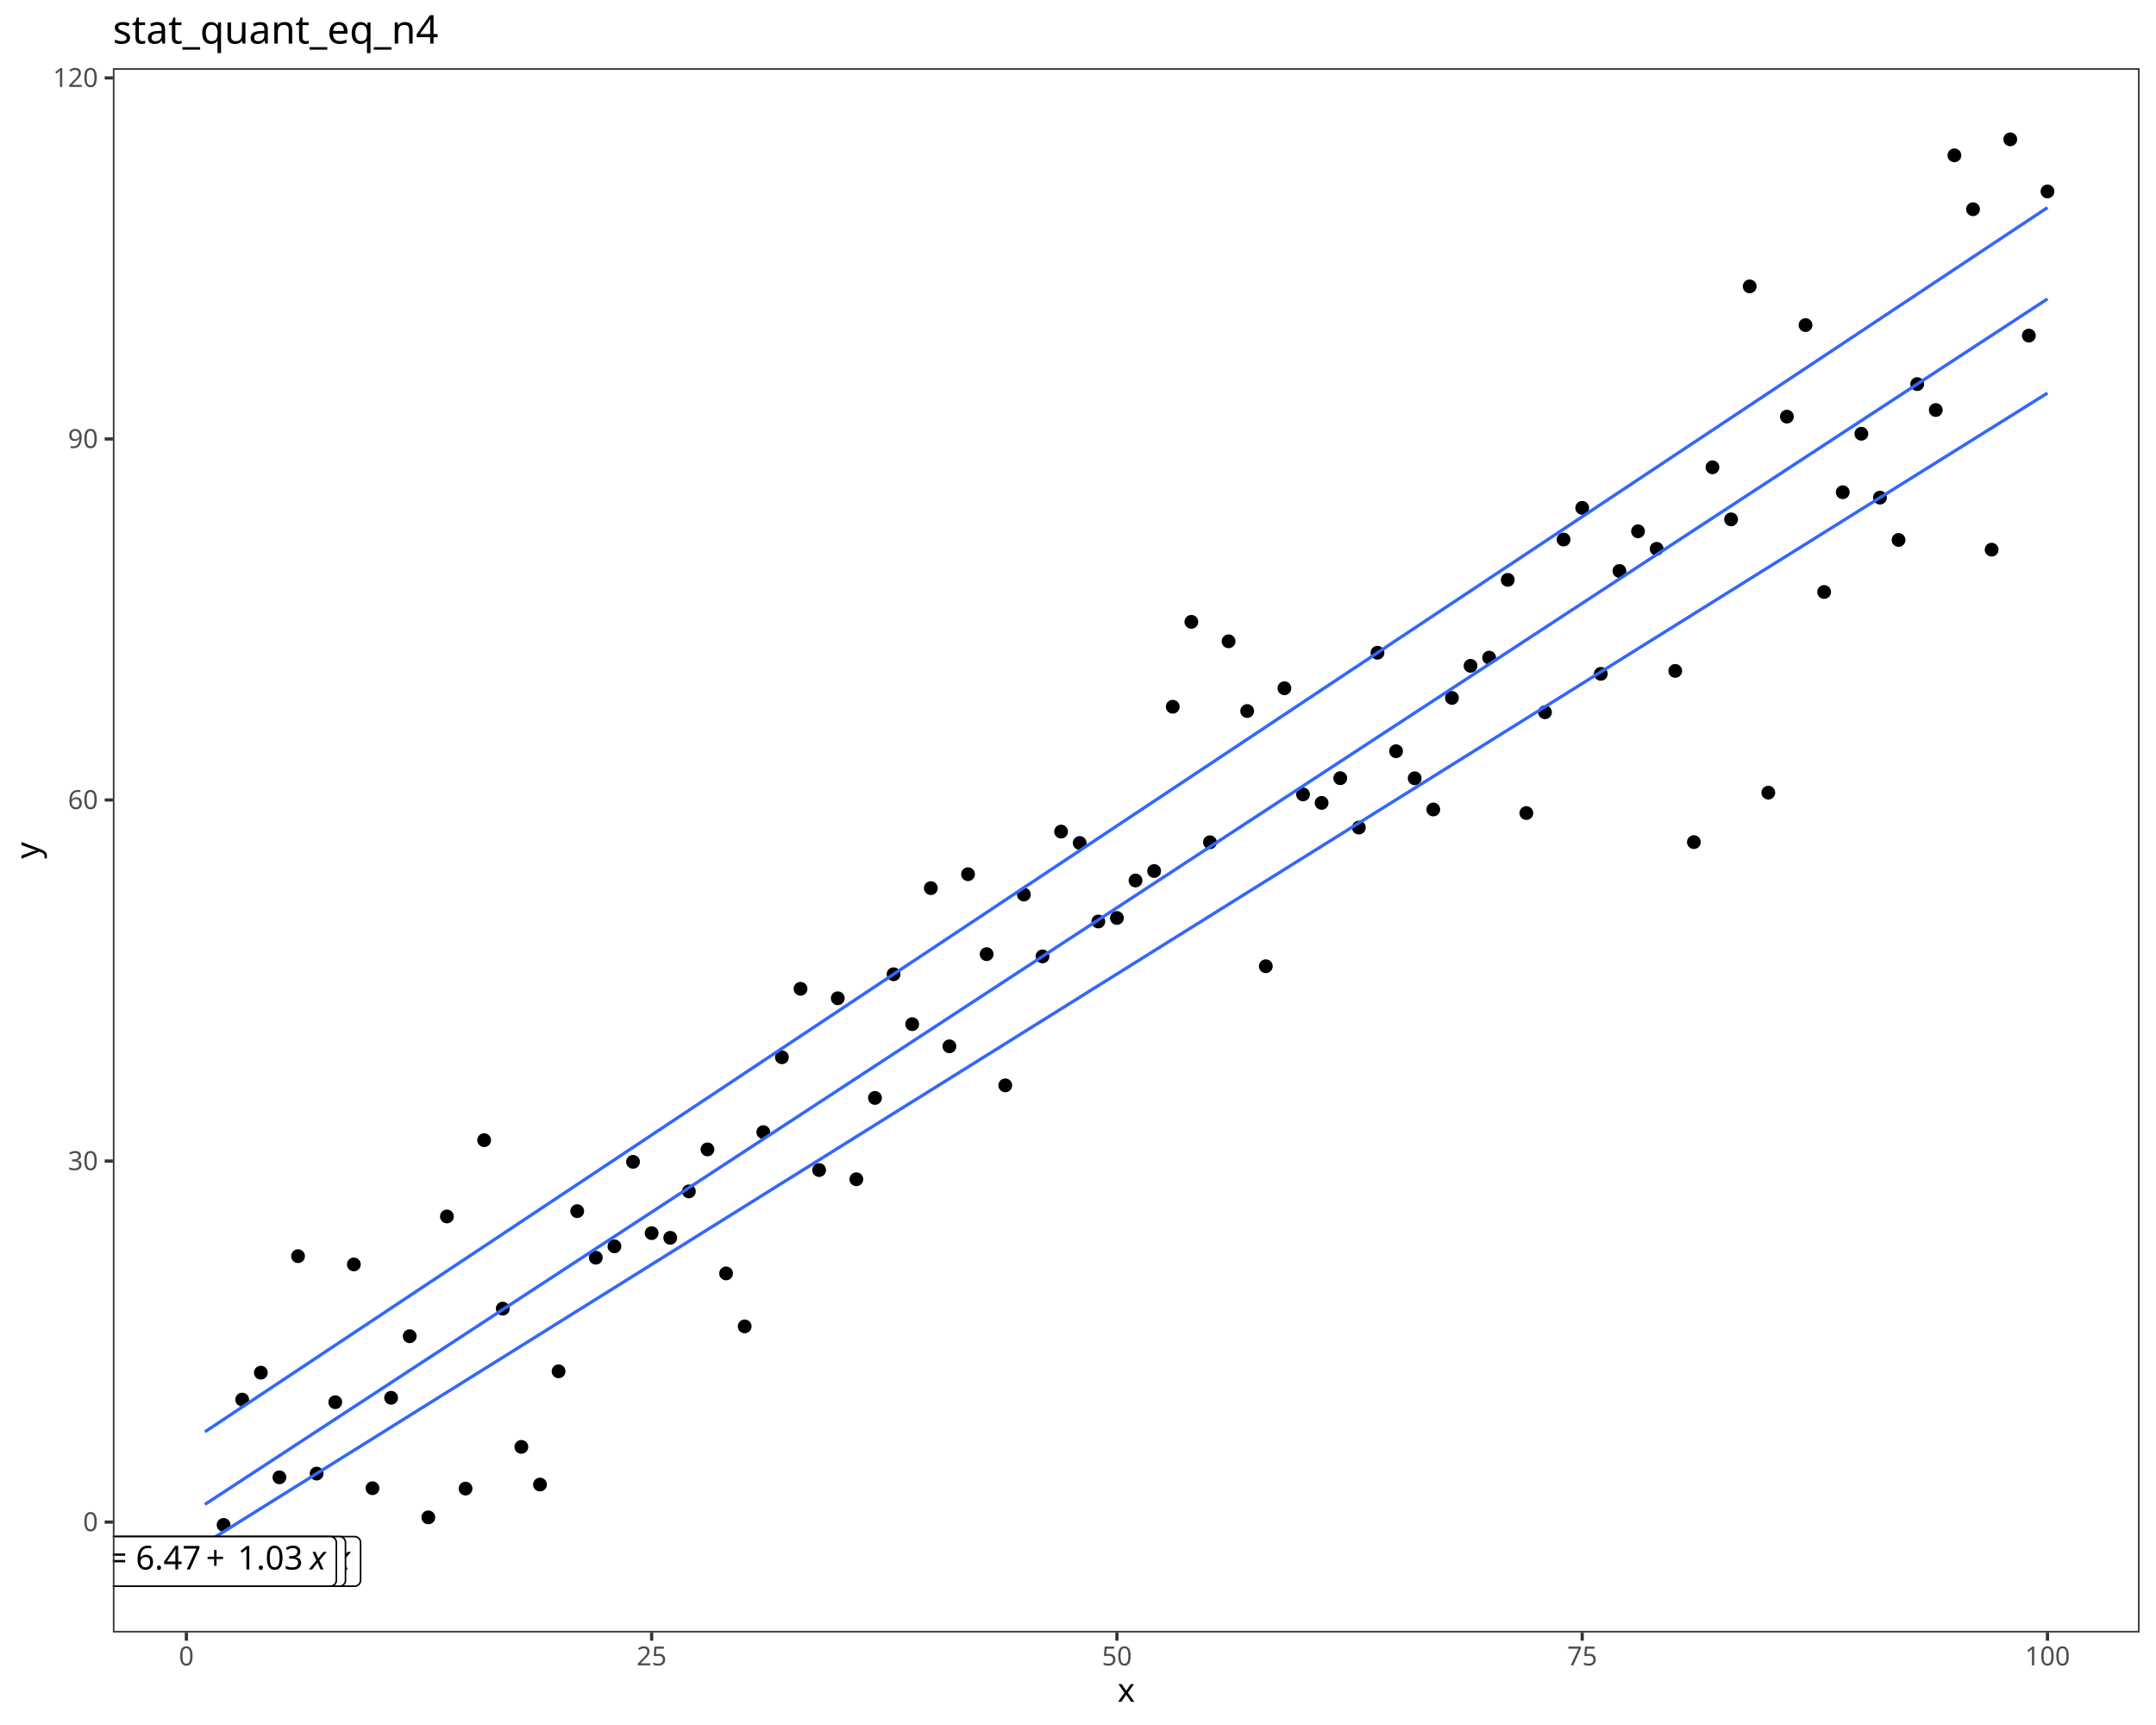
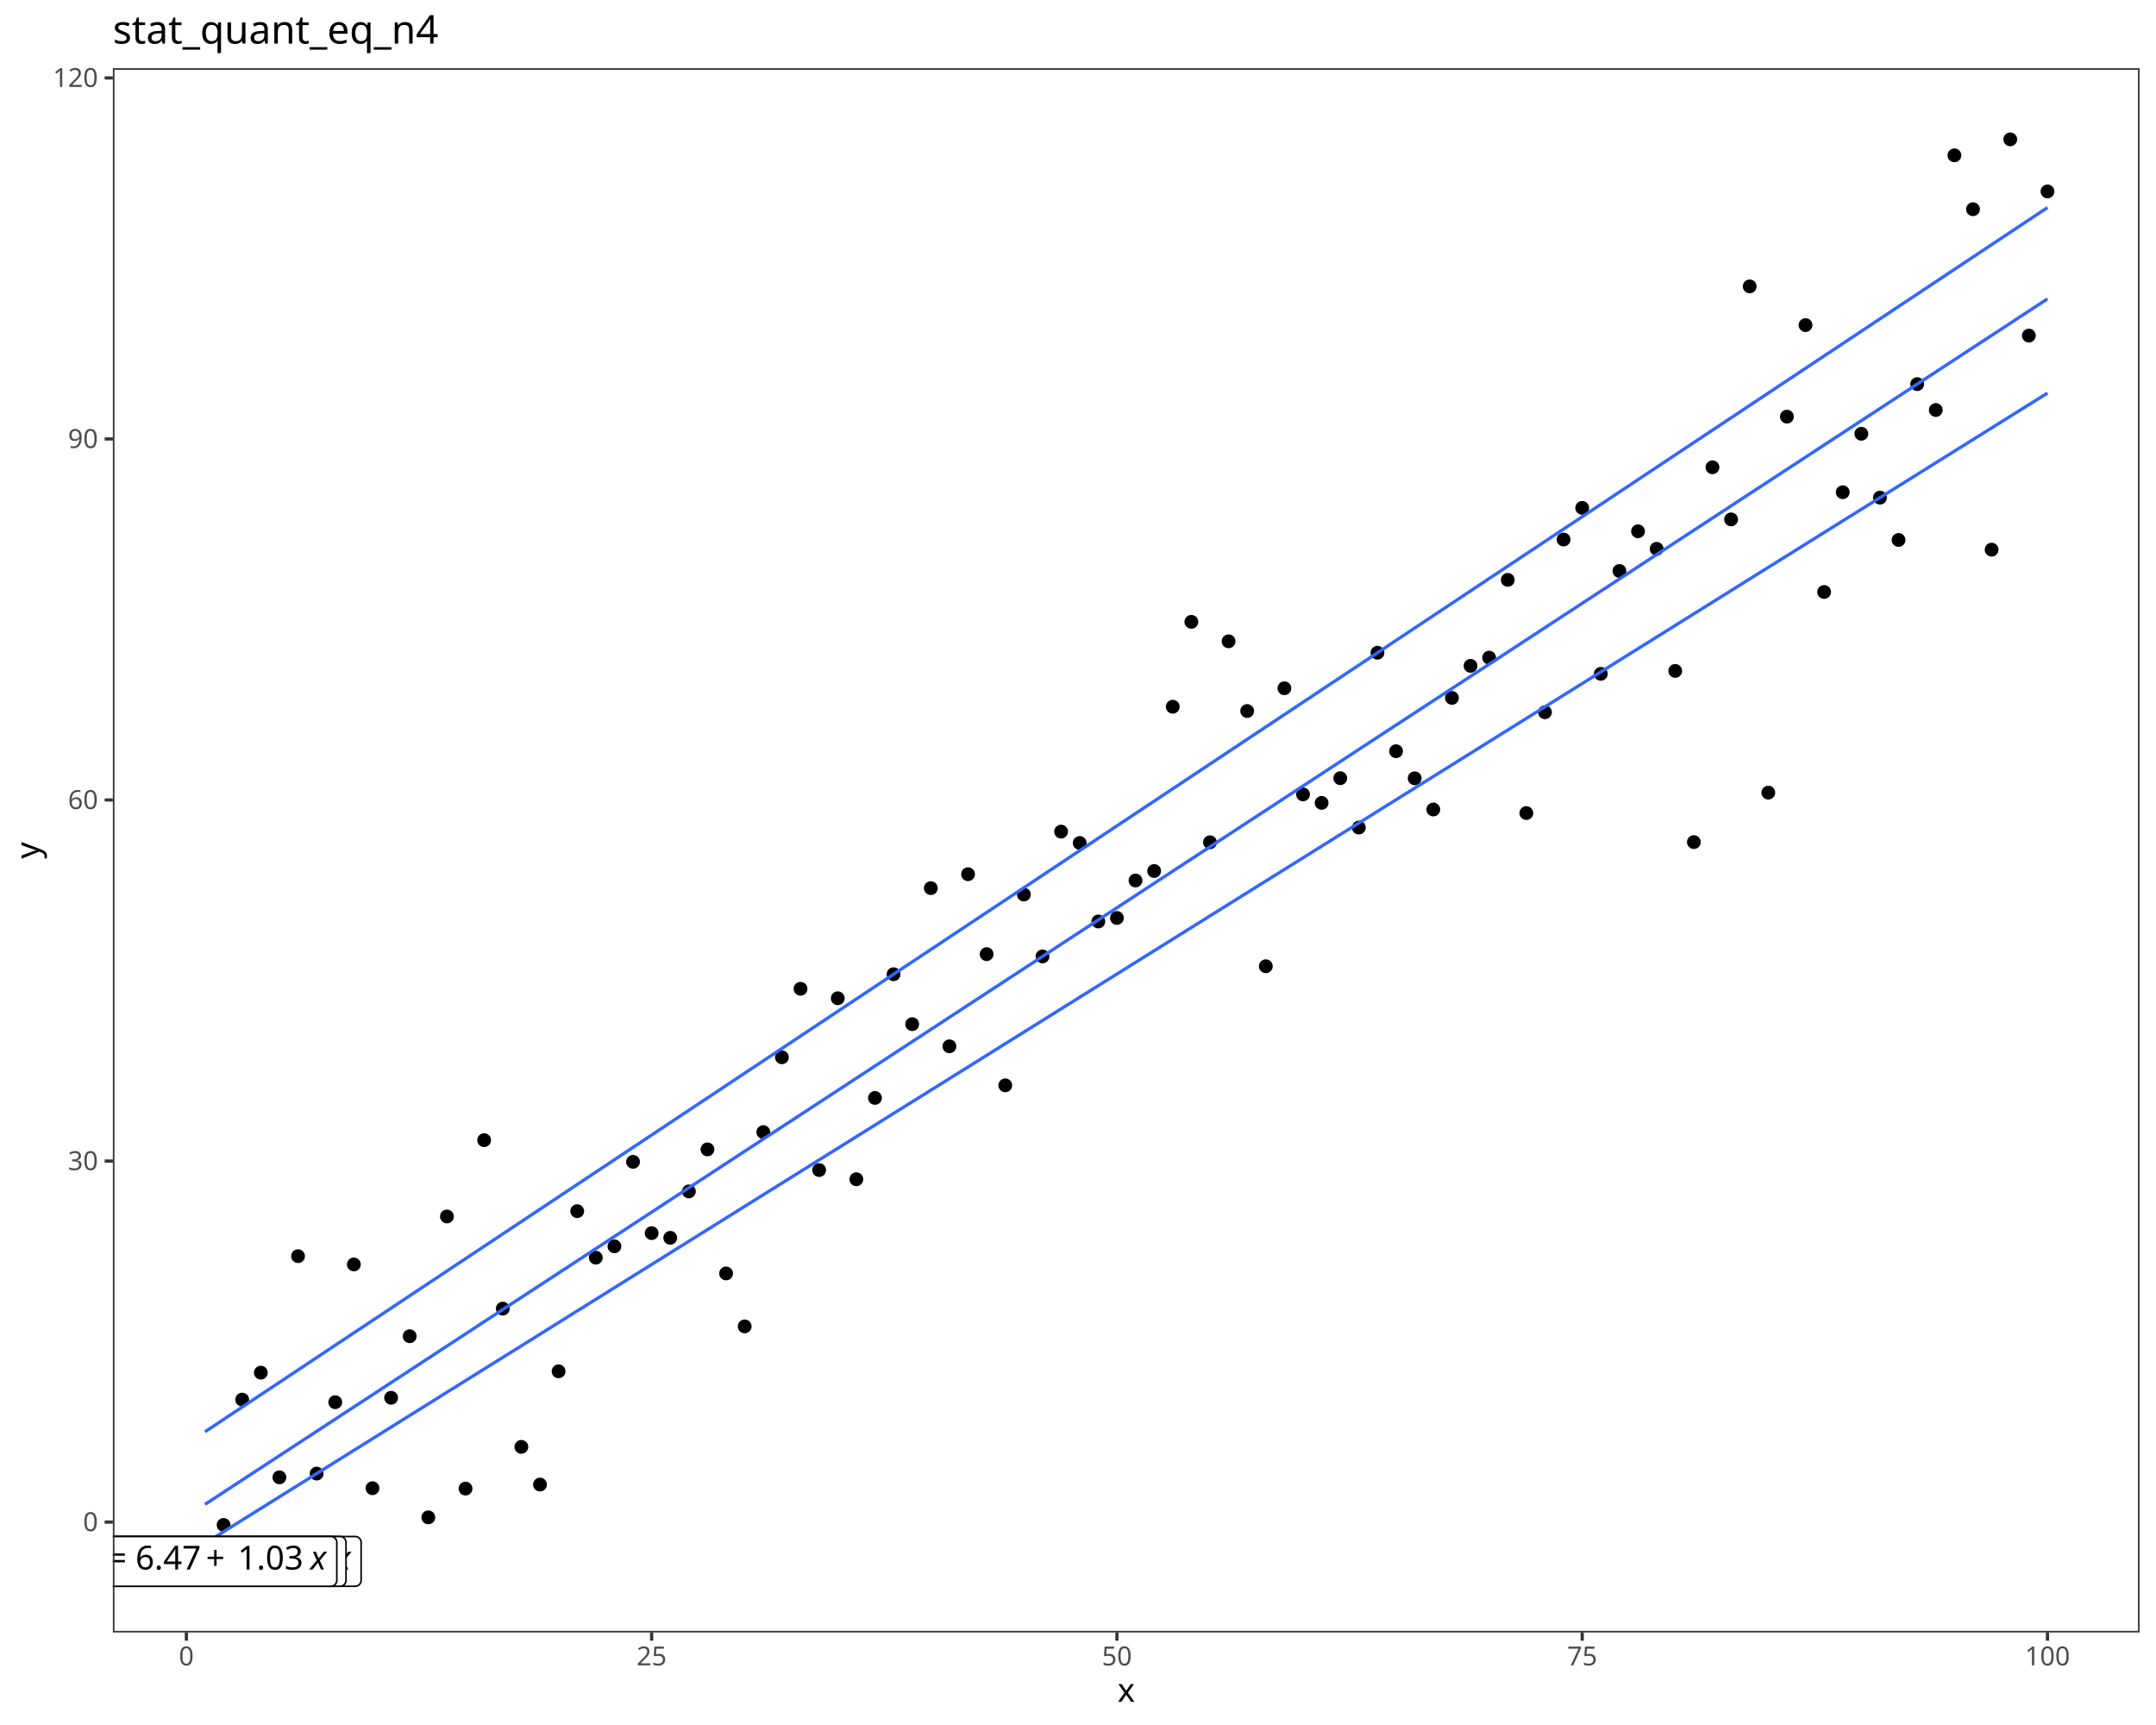
<svg xmlns="http://www.w3.org/2000/svg" class="svglite" data-engine-version="2.0" width="720.00pt" height="576.00pt" viewBox="0 0 720.00 576.00">
  <defs>
    <style type="text/css">
    .svglite line, .svglite polyline, .svglite polygon, .svglite path, .svglite rect, .svglite circle {
      fill: none;
      stroke: #000000;
      stroke-linecap: round;
      stroke-linejoin: round;
      stroke-miterlimit: 10.00;
    }
  </style>
  </defs>
  <rect width="100%" height="100%" style="stroke: none; fill: #FFFFFF;" />
  <defs>
    <clipPath id="cpMC4wMHw3MjAuMDB8MC4wMHw1NzYuMDA=">
      <rect x="0.00" y="0.00" width="720.00" height="576.00" />
    </clipPath>
  </defs>
  <g clip-path="url(#cpMC4wMHw3MjAuMDB8MC4wMHw1NzYuMDA=)">
    <rect x="0.00" y="0.00" width="720.00" height="576.00" style="stroke-width: 1.07; stroke: #FFFFFF; fill: #FFFFFF;" />
  </g>
  <defs>
    <clipPath id="cpMzcuNjl8NzE0LjUyfDIyLjc4fDU0NS4xMQ==">
      <rect x="37.69" y="22.78" width="676.83" height="522.33" />
    </clipPath>
  </defs>
  <g clip-path="url(#cpMzcuNjl8NzE0LjUyfDIyLjc4fDU0NS4xMQ==)">
    <rect x="37.69" y="22.78" width="676.83" height="522.33" style="stroke-width: 1.07; stroke: none; fill: #FFFFFF;" />
    <circle cx="68.45" cy="521.37" r="1.95" style="stroke-width: 0.71; fill: #000000;" />
    <circle cx="74.67" cy="509.19" r="1.95" style="stroke-width: 0.71; fill: #000000;" />
    <circle cx="80.88" cy="467.35" r="1.95" style="stroke-width: 0.71; fill: #000000;" />
    <circle cx="87.10" cy="458.35" r="1.95" style="stroke-width: 0.71; fill: #000000;" />
    <circle cx="93.31" cy="493.30" r="1.95" style="stroke-width: 0.71; fill: #000000;" />
    <circle cx="99.53" cy="419.45" r="1.95" style="stroke-width: 0.71; fill: #000000;" />
    <circle cx="105.74" cy="492.05" r="1.95" style="stroke-width: 0.71; fill: #000000;" />
    <circle cx="111.96" cy="468.21" r="1.95" style="stroke-width: 0.71; fill: #000000;" />
    <circle cx="118.17" cy="422.21" r="1.95" style="stroke-width: 0.71; fill: #000000;" />
    <circle cx="124.39" cy="496.93" r="1.95" style="stroke-width: 0.71; fill: #000000;" />
    <circle cx="130.61" cy="466.74" r="1.95" style="stroke-width: 0.71; fill: #000000;" />
    <circle cx="136.82" cy="446.18" r="1.95" style="stroke-width: 0.71; fill: #000000;" />
    <circle cx="143.04" cy="506.67" r="1.95" style="stroke-width: 0.71; fill: #000000;" />
    <circle cx="149.25" cy="406.19" r="1.95" style="stroke-width: 0.71; fill: #000000;" />
    <circle cx="155.47" cy="497.06" r="1.95" style="stroke-width: 0.71; fill: #000000;" />
    <circle cx="161.68" cy="380.72" r="1.95" style="stroke-width: 0.71; fill: #000000;" />
    <circle cx="167.90" cy="436.97" r="1.95" style="stroke-width: 0.71; fill: #000000;" />
    <circle cx="174.11" cy="483.13" r="1.95" style="stroke-width: 0.71; fill: #000000;" />
    <circle cx="180.33" cy="495.71" r="1.95" style="stroke-width: 0.71; fill: #000000;" />
    <circle cx="186.54" cy="457.90" r="1.95" style="stroke-width: 0.71; fill: #000000;" />
    <circle cx="192.76" cy="404.42" r="1.95" style="stroke-width: 0.71; fill: #000000;" />
    <circle cx="198.97" cy="419.95" r="1.95" style="stroke-width: 0.71; fill: #000000;" />
    <circle cx="205.19" cy="416.17" r="1.95" style="stroke-width: 0.71; fill: #000000;" />
    <circle cx="211.40" cy="387.95" r="1.95" style="stroke-width: 0.71; fill: #000000;" />
    <circle cx="217.62" cy="411.76" r="1.95" style="stroke-width: 0.71; fill: #000000;" />
    <circle cx="223.83" cy="413.32" r="1.95" style="stroke-width: 0.71; fill: #000000;" />
    <circle cx="230.05" cy="397.82" r="1.95" style="stroke-width: 0.71; fill: #000000;" />
    <circle cx="236.26" cy="383.80" r="1.95" style="stroke-width: 0.71; fill: #000000;" />
    <circle cx="242.48" cy="425.21" r="1.95" style="stroke-width: 0.71; fill: #000000;" />
    <circle cx="248.69" cy="442.90" r="1.95" style="stroke-width: 0.71; fill: #000000;" />
    <circle cx="254.91" cy="378.03" r="1.95" style="stroke-width: 0.71; fill: #000000;" />
    <circle cx="261.12" cy="353.04" r="1.95" style="stroke-width: 0.71; fill: #000000;" />
    <circle cx="267.34" cy="330.17" r="1.95" style="stroke-width: 0.71; fill: #000000;" />
    <circle cx="273.55" cy="390.70" r="1.95" style="stroke-width: 0.71; fill: #000000;" />
    <circle cx="279.77" cy="333.33" r="1.95" style="stroke-width: 0.71; fill: #000000;" />
    <circle cx="285.98" cy="393.77" r="1.95" style="stroke-width: 0.71; fill: #000000;" />
    <circle cx="292.20" cy="366.61" r="1.95" style="stroke-width: 0.71; fill: #000000;" />
    <circle cx="298.41" cy="325.31" r="1.95" style="stroke-width: 0.71; fill: #000000;" />
    <circle cx="304.63" cy="341.98" r="1.95" style="stroke-width: 0.71; fill: #000000;" />
    <circle cx="310.85" cy="296.56" r="1.95" style="stroke-width: 0.71; fill: #000000;" />
    <circle cx="317.06" cy="349.38" r="1.95" style="stroke-width: 0.71; fill: #000000;" />
    <circle cx="323.28" cy="291.91" r="1.95" style="stroke-width: 0.71; fill: #000000;" />
    <circle cx="329.49" cy="318.60" r="1.95" style="stroke-width: 0.71; fill: #000000;" />
    <circle cx="335.71" cy="362.41" r="1.95" style="stroke-width: 0.71; fill: #000000;" />
    <circle cx="341.92" cy="298.69" r="1.95" style="stroke-width: 0.71; fill: #000000;" />
    <circle cx="348.14" cy="319.36" r="1.95" style="stroke-width: 0.71; fill: #000000;" />
    <circle cx="354.35" cy="277.68" r="1.95" style="stroke-width: 0.71; fill: #000000;" />
    <circle cx="360.57" cy="281.49" r="1.95" style="stroke-width: 0.71; fill: #000000;" />
    <circle cx="366.78" cy="307.70" r="1.95" style="stroke-width: 0.71; fill: #000000;" />
    <circle cx="373.00" cy="306.52" r="1.95" style="stroke-width: 0.71; fill: #000000;" />
    <circle cx="379.21" cy="294.01" r="1.95" style="stroke-width: 0.71; fill: #000000;" />
    <circle cx="385.43" cy="290.84" r="1.95" style="stroke-width: 0.71; fill: #000000;" />
    <circle cx="391.64" cy="235.99" r="1.95" style="stroke-width: 0.71; fill: #000000;" />
    <circle cx="397.86" cy="207.64" r="1.95" style="stroke-width: 0.71; fill: #000000;" />
    <circle cx="404.07" cy="281.25" r="1.95" style="stroke-width: 0.71; fill: #000000;" />
    <circle cx="410.29" cy="214.14" r="1.95" style="stroke-width: 0.71; fill: #000000;" />
    <circle cx="416.50" cy="237.42" r="1.95" style="stroke-width: 0.71; fill: #000000;" />
    <circle cx="422.72" cy="322.64" r="1.95" style="stroke-width: 0.71; fill: #000000;" />
    <circle cx="428.93" cy="229.81" r="1.95" style="stroke-width: 0.71; fill: #000000;" />
    <circle cx="435.15" cy="265.26" r="1.95" style="stroke-width: 0.71; fill: #000000;" />
    <circle cx="441.36" cy="268.10" r="1.95" style="stroke-width: 0.71; fill: #000000;" />
    <circle cx="447.58" cy="259.85" r="1.95" style="stroke-width: 0.71; fill: #000000;" />
    <circle cx="453.79" cy="276.34" r="1.95" style="stroke-width: 0.71; fill: #000000;" />
    <circle cx="460.01" cy="217.96" r="1.95" style="stroke-width: 0.71; fill: #000000;" />
    <circle cx="466.22" cy="250.84" r="1.95" style="stroke-width: 0.71; fill: #000000;" />
    <circle cx="472.44" cy="259.88" r="1.95" style="stroke-width: 0.71; fill: #000000;" />
    <circle cx="478.65" cy="270.30" r="1.95" style="stroke-width: 0.71; fill: #000000;" />
    <circle cx="484.87" cy="233.04" r="1.95" style="stroke-width: 0.71; fill: #000000;" />
    <circle cx="491.09" cy="222.33" r="1.95" style="stroke-width: 0.71; fill: #000000;" />
    <circle cx="497.30" cy="219.59" r="1.95" style="stroke-width: 0.71; fill: #000000;" />
    <circle cx="503.52" cy="193.62" r="1.95" style="stroke-width: 0.71; fill: #000000;" />
    <circle cx="509.73" cy="271.49" r="1.95" style="stroke-width: 0.71; fill: #000000;" />
    <circle cx="515.95" cy="237.83" r="1.95" style="stroke-width: 0.71; fill: #000000;" />
    <circle cx="522.16" cy="180.16" r="1.95" style="stroke-width: 0.71; fill: #000000;" />
    <circle cx="528.38" cy="169.59" r="1.95" style="stroke-width: 0.71; fill: #000000;" />
    <circle cx="534.59" cy="225.00" r="1.95" style="stroke-width: 0.71; fill: #000000;" />
    <circle cx="540.81" cy="190.66" r="1.95" style="stroke-width: 0.71; fill: #000000;" />
    <circle cx="547.02" cy="177.41" r="1.95" style="stroke-width: 0.71; fill: #000000;" />
    <circle cx="553.24" cy="183.26" r="1.95" style="stroke-width: 0.71; fill: #000000;" />
    <circle cx="559.45" cy="224.02" r="1.95" style="stroke-width: 0.71; fill: #000000;" />
    <circle cx="565.67" cy="281.19" r="1.95" style="stroke-width: 0.71; fill: #000000;" />
    <circle cx="571.88" cy="156.03" r="1.95" style="stroke-width: 0.71; fill: #000000;" />
    <circle cx="578.10" cy="173.43" r="1.95" style="stroke-width: 0.71; fill: #000000;" />
    <circle cx="584.31" cy="95.63" r="1.95" style="stroke-width: 0.71; fill: #000000;" />
    <circle cx="590.53" cy="264.68" r="1.95" style="stroke-width: 0.71; fill: #000000;" />
    <circle cx="596.74" cy="139.12" r="1.95" style="stroke-width: 0.71; fill: #000000;" />
    <circle cx="602.96" cy="108.55" r="1.95" style="stroke-width: 0.71; fill: #000000;" />
    <circle cx="609.17" cy="197.67" r="1.95" style="stroke-width: 0.71; fill: #000000;" />
    <circle cx="615.39" cy="164.36" r="1.95" style="stroke-width: 0.71; fill: #000000;" />
    <circle cx="621.60" cy="144.84" r="1.95" style="stroke-width: 0.71; fill: #000000;" />
    <circle cx="627.82" cy="166.17" r="1.95" style="stroke-width: 0.71; fill: #000000;" />
    <circle cx="634.03" cy="180.30" r="1.95" style="stroke-width: 0.71; fill: #000000;" />
    <circle cx="640.25" cy="128.26" r="1.95" style="stroke-width: 0.71; fill: #000000;" />
    <circle cx="646.46" cy="136.91" r="1.95" style="stroke-width: 0.71; fill: #000000;" />
    <circle cx="652.68" cy="51.87" r="1.95" style="stroke-width: 0.71; fill: #000000;" />
    <circle cx="658.89" cy="69.86" r="1.95" style="stroke-width: 0.71; fill: #000000;" />
    <circle cx="665.11" cy="183.54" r="1.95" style="stroke-width: 0.71; fill: #000000;" />
    <circle cx="671.33" cy="46.53" r="1.95" style="stroke-width: 0.71; fill: #000000;" />
    <circle cx="677.54" cy="112.06" r="1.95" style="stroke-width: 0.71; fill: #000000;" />
    <circle cx="683.76" cy="63.92" r="1.95" style="stroke-width: 0.71; fill: #000000;" />
    <polyline points="68.45,515.33 74.67,511.45 80.88,507.57 87.10,503.69 93.31,499.81 99.53,495.93 105.74,492.05 111.96,488.17 118.17,484.29 124.39,480.41 130.61,476.53 136.82,472.65 143.04,468.77 149.25,464.89 155.47,461.01 161.68,457.13 167.90,453.26 174.11,449.38 180.33,445.50 186.54,441.62 192.76,437.74 198.97,433.86 205.19,429.98 211.40,426.10 217.62,422.22 223.83,418.34 230.05,414.46 236.26,410.58 242.48,406.70 248.69,402.82 254.91,398.94 261.12,395.06 267.34,391.18 273.55,387.30 279.77,383.42 285.98,379.54 292.20,375.66 298.41,371.78 304.63,367.90 310.85,364.03 317.06,360.15 323.28,356.27 329.49,352.39 335.71,348.51 341.92,344.63 348.14,340.75 354.35,336.87 360.57,332.99 366.78,329.11 373.00,325.23 379.21,321.35 385.43,317.47 391.64,313.59 397.86,309.71 404.07,305.83 410.29,301.95 416.50,298.07 422.72,294.19 428.93,290.31 435.15,286.43 441.36,282.55 447.58,278.67 453.79,274.80 460.01,270.92 466.22,267.04 472.44,263.16 478.65,259.28 484.87,255.40 491.09,251.52 497.30,247.64 503.52,243.76 509.73,239.88 515.95,236.00 522.16,232.12 528.38,228.24 534.59,224.36 540.81,220.48 547.02,216.60 553.24,212.72 559.45,208.84 565.67,204.96 571.88,201.08 578.10,197.20 584.31,193.32 590.53,189.44 596.74,185.57 602.96,181.69 609.17,177.81 615.39,173.93 621.60,170.05 627.82,166.17 634.03,162.29 640.25,158.41 646.46,154.53 652.68,150.65 658.89,146.77 665.11,142.89 671.33,139.01 677.54,135.13 683.76,131.25 " style="stroke-width: 1.07; stroke: #3366FF; stroke-linecap: butt;" />
    <polyline points="68.45,502.33 74.67,498.26 80.88,494.20 87.10,490.13 93.31,486.07 99.53,482.00 105.74,477.93 111.96,473.87 118.17,469.80 124.39,465.74 130.61,461.67 136.82,457.60 143.04,453.54 149.25,449.47 155.47,445.41 161.68,441.34 167.90,437.27 174.11,433.21 180.33,429.14 186.54,425.08 192.76,421.01 198.97,416.94 205.19,412.88 211.40,408.81 217.62,404.75 223.83,400.68 230.05,396.61 236.26,392.55 242.48,388.48 248.69,384.42 254.91,380.35 261.12,376.28 267.34,372.22 273.55,368.15 279.77,364.09 285.98,360.02 292.20,355.95 298.41,351.89 304.63,347.82 310.85,343.76 317.06,339.69 323.28,335.62 329.49,331.56 335.71,327.49 341.92,323.43 348.14,319.36 354.35,315.29 360.57,311.23 366.78,307.16 373.00,303.10 379.21,299.03 385.43,294.96 391.64,290.90 397.86,286.83 404.07,282.77 410.29,278.70 416.50,274.63 422.72,270.57 428.93,266.50 435.15,262.44 441.36,258.37 447.58,254.31 453.79,250.24 460.01,246.17 466.22,242.11 472.44,238.04 478.65,233.98 484.87,229.91 491.09,225.84 497.30,221.78 503.52,217.71 509.73,213.65 515.95,209.58 522.16,205.51 528.38,201.45 534.59,197.38 540.81,193.32 547.02,189.25 553.24,185.18 559.45,181.12 565.67,177.05 571.88,172.99 578.10,168.92 584.31,164.85 590.53,160.79 596.74,156.72 602.96,152.66 609.17,148.59 615.39,144.52 621.60,140.46 627.82,136.39 634.03,132.33 640.25,128.26 646.46,124.19 652.68,120.13 658.89,116.06 665.11,112.00 671.33,107.93 677.54,103.86 683.76,99.80 " style="stroke-width: 1.07; stroke: #3366FF; stroke-linecap: butt;" />
    <polyline points="68.45,478.09 74.67,473.96 80.88,469.83 87.10,465.70 93.31,461.58 99.53,457.45 105.74,453.32 111.96,449.19 118.17,445.06 124.39,440.93 130.61,436.80 136.82,432.67 143.04,428.54 149.25,424.41 155.47,420.28 161.68,416.16 167.90,412.03 174.11,407.90 180.33,403.77 186.54,399.64 192.76,395.51 198.97,391.38 205.19,387.25 211.40,383.12 217.62,378.99 223.83,374.86 230.05,370.73 236.26,366.61 242.48,362.48 248.69,358.35 254.91,354.22 261.12,350.09 267.34,345.96 273.55,341.83 279.77,337.70 285.98,333.57 292.20,329.44 298.41,325.31 304.63,321.18 310.85,317.06 317.06,312.93 323.28,308.80 329.49,304.67 335.71,300.54 341.92,296.41 348.14,292.28 354.35,288.15 360.57,284.02 366.78,279.89 373.00,275.76 379.21,271.63 385.43,267.51 391.64,263.38 397.86,259.25 404.07,255.12 410.29,250.99 416.50,246.86 422.72,242.73 428.93,238.60 435.15,234.47 441.36,230.34 447.58,226.21 453.79,222.09 460.01,217.96 466.22,213.83 472.44,209.70 478.65,205.57 484.87,201.44 491.09,197.31 497.30,193.18 503.52,189.05 509.73,184.92 515.95,180.79 522.16,176.66 528.38,172.54 534.59,168.41 540.81,164.28 547.02,160.15 553.24,156.02 559.45,151.89 565.67,147.76 571.88,143.63 578.10,139.50 584.31,135.37 590.53,131.24 596.74,127.11 602.96,122.99 609.17,118.86 615.39,114.73 621.60,110.60 627.82,106.47 634.03,102.34 640.25,98.21 646.46,94.08 652.68,89.95 658.89,85.82 665.11,81.69 671.33,77.56 677.54,73.44 683.76,69.31 " style="stroke-width: 1.07; stroke: #3366FF; stroke-linecap: butt;" />
-     <polygon points="18.47,529.65 118.43,529.65 118.35,529.65 118.67,529.64 118.99,529.58 119.28,529.46 119.56,529.30 119.81,529.10 120.02,528.86 120.19,528.59 120.31,528.30 120.39,527.99 120.41,527.67 120.41,527.67 120.41,515.07 120.41,515.07 120.39,514.75 120.31,514.44 120.19,514.15 120.02,513.88 119.81,513.64 119.56,513.44 119.28,513.28 118.99,513.17 118.67,513.10 118.43,513.09 18.47,513.09 18.71,513.10 18.39,513.09 18.08,513.13 17.77,513.22 17.48,513.35 17.22,513.53 16.99,513.75 16.80,514.01 16.65,514.29 16.55,514.59 16.50,514.91 16.49,515.07 16.49,527.67 16.50,527.51 16.50,527.83 16.55,528.15 16.65,528.45 16.80,528.73 16.99,528.99 17.22,529.21 17.48,529.39 17.77,529.52 18.08,529.61 18.39,529.65 " style="stroke-width: 0.53; fill: #FFFFFF;" />
-     <text x="19.79" y="524.07" style="font-size: 11.00px; font-style: italic; font-family: sans;" textLength="5.50px" lengthAdjust="spacingAndGlyphs">y</text>
-     <text x="25.30" y="524.07" style="font-size: 11.00px; font-family: sans;" textLength="2.75px" lengthAdjust="spacingAndGlyphs"> </text>
-     <text x="28.05" y="524.07" style="font-size: 11.00px; font-family: sans;" textLength="6.43px" lengthAdjust="spacingAndGlyphs">=</text>
-     <text x="34.48" y="524.07" style="font-size: 11.00px; font-family: sans;" textLength="2.75px" lengthAdjust="spacingAndGlyphs"> </text>
-     <text x="37.23" y="524.07" style="font-size: 11.00px; font-family: sans;" textLength="8.55px" lengthAdjust="spacingAndGlyphs">−</text>
-     <text x="47.30" y="524.07" style="font-size: 11.00px; font-family: sans;" textLength="21.41px" lengthAdjust="spacingAndGlyphs">2.73</text>
-     <text x="70.75" y="524.07" style="font-size: 11.00px; font-family: sans;" textLength="8.54px" lengthAdjust="spacingAndGlyphs">+</text>
-     <text x="81.33" y="524.07" style="font-size: 11.00px; font-family: sans;" textLength="27.53px" lengthAdjust="spacingAndGlyphs">0.965</text>
-     <text x="108.86" y="524.07" style="font-size: 11.00px; font-family: sans;" textLength="2.75px" lengthAdjust="spacingAndGlyphs"> </text>
-     <text x="111.61" y="524.07" style="font-size: 11.00px; font-style: italic; font-family: sans;" textLength="5.50px" lengthAdjust="spacingAndGlyphs">x</text>
-     <polygon points="23.51,529.65 113.40,529.65 113.32,529.65 113.64,529.64 113.95,529.58 114.25,529.46 114.52,529.30 114.77,529.10 114.98,528.86 115.15,528.59 115.28,528.30 115.35,527.99 115.38,527.67 115.38,527.67 115.38,515.07 115.38,515.07 115.35,514.75 115.28,514.44 115.15,514.15 114.98,513.88 114.77,513.64 114.52,513.44 114.25,513.28 113.95,513.17 113.64,513.10 113.40,513.09 23.51,513.09 23.75,513.10 23.43,513.09 23.11,513.13 22.81,513.22 22.52,513.35 22.26,513.53 22.03,513.75 21.84,514.01 21.69,514.29 21.59,514.59 21.54,514.91 21.53,515.07 21.53,527.67 21.54,527.51 21.54,527.83 21.59,528.15 21.69,528.45 21.84,528.73 22.03,528.99 22.26,529.21 22.52,529.39 22.81,529.52 23.11,529.61 23.43,529.65 " style="stroke-width: 0.53; fill: #FFFFFF;" />
-     <text x="24.83" y="524.07" style="font-size: 11.00px; font-style: italic; font-family: sans;" textLength="5.50px" lengthAdjust="spacingAndGlyphs">y</text>
-     <text x="30.33" y="524.07" style="font-size: 11.00px; font-family: sans;" textLength="2.75px" lengthAdjust="spacingAndGlyphs"> </text>
-     <text x="33.09" y="524.07" style="font-size: 11.00px; font-family: sans;" textLength="6.43px" lengthAdjust="spacingAndGlyphs">=</text>
-     <text x="39.51" y="524.07" style="font-size: 11.00px; font-family: sans;" textLength="2.75px" lengthAdjust="spacingAndGlyphs"> </text>
-     <text x="42.27" y="524.07" style="font-size: 11.00px; font-family: sans;" textLength="27.53px" lengthAdjust="spacingAndGlyphs">0.459</text>
-     <text x="71.83" y="524.07" style="font-size: 11.00px; font-family: sans;" textLength="8.54px" lengthAdjust="spacingAndGlyphs">+</text>
-     <text x="82.41" y="524.07" style="font-size: 11.00px; font-family: sans;" textLength="21.41px" lengthAdjust="spacingAndGlyphs">1.01</text>
-     <text x="103.82" y="524.07" style="font-size: 11.00px; font-family: sans;" textLength="2.75px" lengthAdjust="spacingAndGlyphs"> </text>
-     <text x="106.57" y="524.07" style="font-size: 11.00px; font-style: italic; font-family: sans;" textLength="5.50px" lengthAdjust="spacingAndGlyphs">x</text>
-     <polygon points="26.57,529.65 110.34,529.65 110.26,529.65 110.58,529.64 110.89,529.58 111.19,529.46 111.46,529.30 111.71,529.10 111.92,528.86 112.09,528.59 112.22,528.30 112.29,527.99 112.32,527.67 112.32,527.67 112.32,515.07 112.32,515.07 112.29,514.75 112.22,514.44 112.09,514.15 111.92,513.88 111.71,513.64 111.46,513.44 111.19,513.28 110.89,513.17 110.58,513.10 110.34,513.09 26.57,513.09 26.81,513.10 26.49,513.09 26.17,513.13 25.87,513.22 25.58,513.35 25.32,513.53 25.09,513.75 24.90,514.01 24.75,514.29 24.65,514.59 24.59,514.91 24.59,515.07 24.59,527.67 24.59,527.51 24.59,527.83 24.65,528.15 24.75,528.45 24.90,528.73 25.09,528.99 25.32,529.21 25.58,529.39 25.87,529.52 26.17,529.61 26.49,529.65 " style="stroke-width: 0.53; fill: #FFFFFF;" />
-     <text x="27.89" y="524.07" style="font-size: 11.00px; font-style: italic; font-family: sans;" textLength="5.50px" lengthAdjust="spacingAndGlyphs">y</text>
-     <text x="33.39" y="524.07" style="font-size: 11.00px; font-family: sans;" textLength="2.75px" lengthAdjust="spacingAndGlyphs"> </text>
-     <text x="36.15" y="524.07" style="font-size: 11.00px; font-family: sans;" textLength="6.43px" lengthAdjust="spacingAndGlyphs">=</text>
-     <text x="42.57" y="524.07" style="font-size: 11.00px; font-family: sans;" textLength="2.75px" lengthAdjust="spacingAndGlyphs"> </text>
-     <text x="45.33" y="524.07" style="font-size: 11.00px; font-family: sans;" textLength="21.41px" lengthAdjust="spacingAndGlyphs">6.47</text>
-     <text x="68.77" y="524.07" style="font-size: 11.00px; font-family: sans;" textLength="8.54px" lengthAdjust="spacingAndGlyphs">+</text>
-     <text x="79.35" y="524.07" style="font-size: 11.00px; font-family: sans;" textLength="21.41px" lengthAdjust="spacingAndGlyphs">1.03</text>
-     <text x="100.76" y="524.07" style="font-size: 11.00px; font-family: sans;" textLength="2.75px" lengthAdjust="spacingAndGlyphs"> </text>
-     <text x="103.51" y="524.07" style="font-size: 11.00px; font-style: italic; font-family: sans;" textLength="5.50px" lengthAdjust="spacingAndGlyphs">x</text>
+     <polygon points="18.29,529.68 118.61,529.68 118.53,529.68 118.85,529.67 119.17,529.60 119.47,529.49 119.74,529.33 119.99,529.13 120.20,528.89 120.37,528.62 120.50,528.33 120.58,528.01 120.60,527.70 120.60,527.70 120.60,515.04 120.60,515.04 120.58,514.73 120.50,514.42 120.37,514.12 120.20,513.85 119.99,513.61 119.74,513.41 119.47,513.25 119.17,513.14 118.85,513.07 118.61,513.06 18.29,513.06 18.53,513.07 18.21,513.06 17.89,513.10 17.59,513.19 17.30,513.32 17.04,513.51 16.80,513.73 16.61,513.98 16.46,514.27 16.36,514.57 16.31,514.88 16.30,515.04 16.30,527.70 16.31,527.54 16.31,527.86 16.36,528.17 16.46,528.47 16.61,528.76 16.80,529.01 17.04,529.24 17.30,529.42 17.59,529.55 17.89,529.64 18.21,529.68 " style="stroke-width: 0.53; fill: #FFFFFF;" />
+     <text x="19.62" y="524.08" style="font-size: 11.04px; font-style: italic; font-family: sans;" textLength="5.52px" lengthAdjust="spacingAndGlyphs">y</text>
+     <text x="25.14" y="524.08" style="font-size: 11.04px; font-family: sans;" textLength="2.76px" lengthAdjust="spacingAndGlyphs"> </text>
+     <text x="27.90" y="524.08" style="font-size: 11.04px; font-family: sans;" textLength="6.45px" lengthAdjust="spacingAndGlyphs">=</text>
+     <text x="34.35" y="524.08" style="font-size: 11.04px; font-family: sans;" textLength="2.76px" lengthAdjust="spacingAndGlyphs"> </text>
+     <text x="37.12" y="524.08" style="font-size: 11.04px; font-family: sans;" textLength="8.58px" lengthAdjust="spacingAndGlyphs">−</text>
+     <text x="47.23" y="524.08" style="font-size: 11.04px; font-family: sans;" textLength="21.49px" lengthAdjust="spacingAndGlyphs">2.73</text>
+     <text x="70.76" y="524.08" style="font-size: 11.04px; font-family: sans;" textLength="8.57px" lengthAdjust="spacingAndGlyphs">+</text>
+     <text x="81.38" y="524.08" style="font-size: 11.04px; font-family: sans;" textLength="27.63px" lengthAdjust="spacingAndGlyphs">0.965</text>
+     <text x="109.00" y="524.08" style="font-size: 11.04px; font-family: sans;" textLength="2.76px" lengthAdjust="spacingAndGlyphs"> </text>
+     <text x="111.77" y="524.08" style="font-size: 11.04px; font-style: italic; font-family: sans;" textLength="5.52px" lengthAdjust="spacingAndGlyphs">x</text>
+     <polygon points="23.35,529.68 113.56,529.68 113.48,529.68 113.80,529.67 114.11,529.60 114.41,529.49 114.69,529.33 114.94,529.13 115.15,528.89 115.32,528.62 115.44,528.33 115.52,528.01 115.55,527.70 115.55,527.70 115.55,515.04 115.55,515.04 115.52,514.73 115.44,514.42 115.32,514.12 115.15,513.85 114.94,513.61 114.69,513.41 114.41,513.25 114.11,513.14 113.80,513.07 113.56,513.06 23.35,513.06 23.59,513.07 23.27,513.06 22.95,513.10 22.64,513.19 22.35,513.32 22.09,513.51 21.86,513.73 21.67,513.98 21.52,514.27 21.42,514.57 21.37,514.88 21.36,515.04 21.36,527.70 21.37,527.54 21.37,527.86 21.42,528.17 21.52,528.47 21.67,528.76 21.86,529.01 22.09,529.24 22.35,529.42 22.64,529.55 22.95,529.64 23.27,529.68 " style="stroke-width: 0.53; fill: #FFFFFF;" />
+     <text x="24.67" y="524.08" style="font-size: 11.04px; font-style: italic; font-family: sans;" textLength="5.52px" lengthAdjust="spacingAndGlyphs">y</text>
+     <text x="30.20" y="524.08" style="font-size: 11.04px; font-family: sans;" textLength="2.76px" lengthAdjust="spacingAndGlyphs"> </text>
+     <text x="32.96" y="524.08" style="font-size: 11.04px; font-family: sans;" textLength="6.45px" lengthAdjust="spacingAndGlyphs">=</text>
+     <text x="39.41" y="524.08" style="font-size: 11.04px; font-family: sans;" textLength="2.76px" lengthAdjust="spacingAndGlyphs"> </text>
+     <text x="42.17" y="524.08" style="font-size: 11.04px; font-family: sans;" textLength="27.63px" lengthAdjust="spacingAndGlyphs">0.459</text>
+     <text x="71.84" y="524.08" style="font-size: 11.04px; font-family: sans;" textLength="8.57px" lengthAdjust="spacingAndGlyphs">+</text>
+     <text x="82.46" y="524.08" style="font-size: 11.04px; font-family: sans;" textLength="21.49px" lengthAdjust="spacingAndGlyphs">1.01</text>
+     <text x="103.95" y="524.08" style="font-size: 11.04px; font-family: sans;" textLength="2.76px" lengthAdjust="spacingAndGlyphs"> </text>
+     <text x="106.71" y="524.08" style="font-size: 11.04px; font-style: italic; font-family: sans;" textLength="5.52px" lengthAdjust="spacingAndGlyphs">x</text>
+     <polygon points="26.42,529.68 110.49,529.68 110.41,529.68 110.73,529.67 111.04,529.60 111.34,529.49 111.62,529.33 111.87,529.13 112.08,528.89 112.25,528.62 112.37,528.33 112.45,528.01 112.48,527.70 112.48,527.70 112.48,515.04 112.48,515.04 112.45,514.73 112.37,514.42 112.25,514.12 112.08,513.85 111.87,513.61 111.62,513.41 111.34,513.25 111.04,513.14 110.73,513.07 110.49,513.06 26.42,513.06 26.66,513.07 26.34,513.06 26.02,513.10 25.71,513.19 25.42,513.32 25.16,513.51 24.93,513.73 24.74,513.98 24.59,514.27 24.49,514.57 24.44,514.88 24.43,515.04 24.43,527.70 24.44,527.54 24.44,527.86 24.49,528.17 24.59,528.47 24.74,528.76 24.93,529.01 25.16,529.24 25.42,529.42 25.71,529.55 26.02,529.64 26.34,529.68 " style="stroke-width: 0.53; fill: #FFFFFF;" />
+     <text x="27.74" y="524.08" style="font-size: 11.04px; font-style: italic; font-family: sans;" textLength="5.52px" lengthAdjust="spacingAndGlyphs">y</text>
+     <text x="33.27" y="524.08" style="font-size: 11.04px; font-family: sans;" textLength="2.76px" lengthAdjust="spacingAndGlyphs"> </text>
+     <text x="36.03" y="524.08" style="font-size: 11.04px; font-family: sans;" textLength="6.45px" lengthAdjust="spacingAndGlyphs">=</text>
+     <text x="42.48" y="524.08" style="font-size: 11.04px; font-family: sans;" textLength="2.76px" lengthAdjust="spacingAndGlyphs"> </text>
+     <text x="45.24" y="524.08" style="font-size: 11.04px; font-family: sans;" textLength="21.49px" lengthAdjust="spacingAndGlyphs">6.47</text>
+     <text x="68.77" y="524.08" style="font-size: 11.04px; font-family: sans;" textLength="8.57px" lengthAdjust="spacingAndGlyphs">+</text>
+     <text x="79.39" y="524.08" style="font-size: 11.04px; font-family: sans;" textLength="21.49px" lengthAdjust="spacingAndGlyphs">1.03</text>
+     <text x="100.88" y="524.08" style="font-size: 11.04px; font-family: sans;" textLength="2.76px" lengthAdjust="spacingAndGlyphs"> </text>
+     <text x="103.64" y="524.08" style="font-size: 11.04px; font-style: italic; font-family: sans;" textLength="5.52px" lengthAdjust="spacingAndGlyphs">x</text>
    <rect x="37.69" y="22.78" width="676.83" height="522.33" style="stroke-width: 1.07; stroke: #333333;" />
  </g>
  <g clip-path="url(#cpMC4wMHw3MjAuMDB8MC4wMHw1NzYuMDA=)">
    <text x="32.76" y="511.27" text-anchor="end" style="font-size: 8.80px; fill: #4D4D4D; font-family: sans;" textLength="4.89px" lengthAdjust="spacingAndGlyphs">0</text>
    <text x="32.76" y="390.71" text-anchor="end" style="font-size: 8.80px; fill: #4D4D4D; font-family: sans;" textLength="9.79px" lengthAdjust="spacingAndGlyphs">30</text>
    <text x="32.76" y="270.15" text-anchor="end" style="font-size: 8.80px; fill: #4D4D4D; font-family: sans;" textLength="9.79px" lengthAdjust="spacingAndGlyphs">60</text>
    <text x="32.76" y="149.59" text-anchor="end" style="font-size: 8.80px; fill: #4D4D4D; font-family: sans;" textLength="9.79px" lengthAdjust="spacingAndGlyphs">90</text>
    <text x="32.76" y="29.04" text-anchor="end" style="font-size: 8.80px; fill: #4D4D4D; font-family: sans;" textLength="14.68px" lengthAdjust="spacingAndGlyphs">120</text>
    <polyline points="34.95,508.24 37.69,508.24 " style="stroke-width: 1.07; stroke: #333333; stroke-linecap: butt;" />
    <polyline points="34.95,387.68 37.69,387.68 " style="stroke-width: 1.07; stroke: #333333; stroke-linecap: butt;" />
    <polyline points="34.95,267.12 37.69,267.12 " style="stroke-width: 1.07; stroke: #333333; stroke-linecap: butt;" />
    <polyline points="34.95,146.57 37.69,146.57 " style="stroke-width: 1.07; stroke: #333333; stroke-linecap: butt;" />
    <polyline points="34.95,26.01 37.69,26.01 " style="stroke-width: 1.07; stroke: #333333; stroke-linecap: butt;" />
    <polyline points="62.24,547.85 62.24,545.11 " style="stroke-width: 1.07; stroke: #333333; stroke-linecap: butt;" />
    <polyline points="217.62,547.85 217.62,545.11 " style="stroke-width: 1.07; stroke: #333333; stroke-linecap: butt;" />
    <polyline points="373.00,547.85 373.00,545.11 " style="stroke-width: 1.07; stroke: #333333; stroke-linecap: butt;" />
    <polyline points="528.38,547.85 528.38,545.11 " style="stroke-width: 1.07; stroke: #333333; stroke-linecap: butt;" />
    <polyline points="683.76,547.85 683.76,545.11 " style="stroke-width: 1.07; stroke: #333333; stroke-linecap: butt;" />
    <text x="62.24" y="556.10" text-anchor="middle" style="font-size: 8.80px; fill: #4D4D4D; font-family: sans;" textLength="4.89px" lengthAdjust="spacingAndGlyphs">0</text>
    <text x="217.62" y="556.10" text-anchor="middle" style="font-size: 8.80px; fill: #4D4D4D; font-family: sans;" textLength="9.79px" lengthAdjust="spacingAndGlyphs">25</text>
    <text x="373.00" y="556.10" text-anchor="middle" style="font-size: 8.80px; fill: #4D4D4D; font-family: sans;" textLength="9.79px" lengthAdjust="spacingAndGlyphs">50</text>
    <text x="528.38" y="556.10" text-anchor="middle" style="font-size: 8.80px; fill: #4D4D4D; font-family: sans;" textLength="9.79px" lengthAdjust="spacingAndGlyphs">75</text>
    <text x="683.76" y="556.10" text-anchor="middle" style="font-size: 8.80px; fill: #4D4D4D; font-family: sans;" textLength="14.68px" lengthAdjust="spacingAndGlyphs">100</text>
    <text x="376.10" y="568.24" text-anchor="middle" style="font-size: 11.00px; font-family: sans;" textLength="5.50px" lengthAdjust="spacingAndGlyphs">x</text>
    <text transform="translate(13.05,283.95) rotate(-90)" text-anchor="middle" style="font-size: 11.00px; font-family: sans;" textLength="5.50px" lengthAdjust="spacingAndGlyphs">y</text>
    <text x="37.69" y="14.56" style="font-size: 13.20px; font-family: sans;" textLength="105.71px" lengthAdjust="spacingAndGlyphs">stat_quant_eq_n4</text>
  </g>
</svg>
